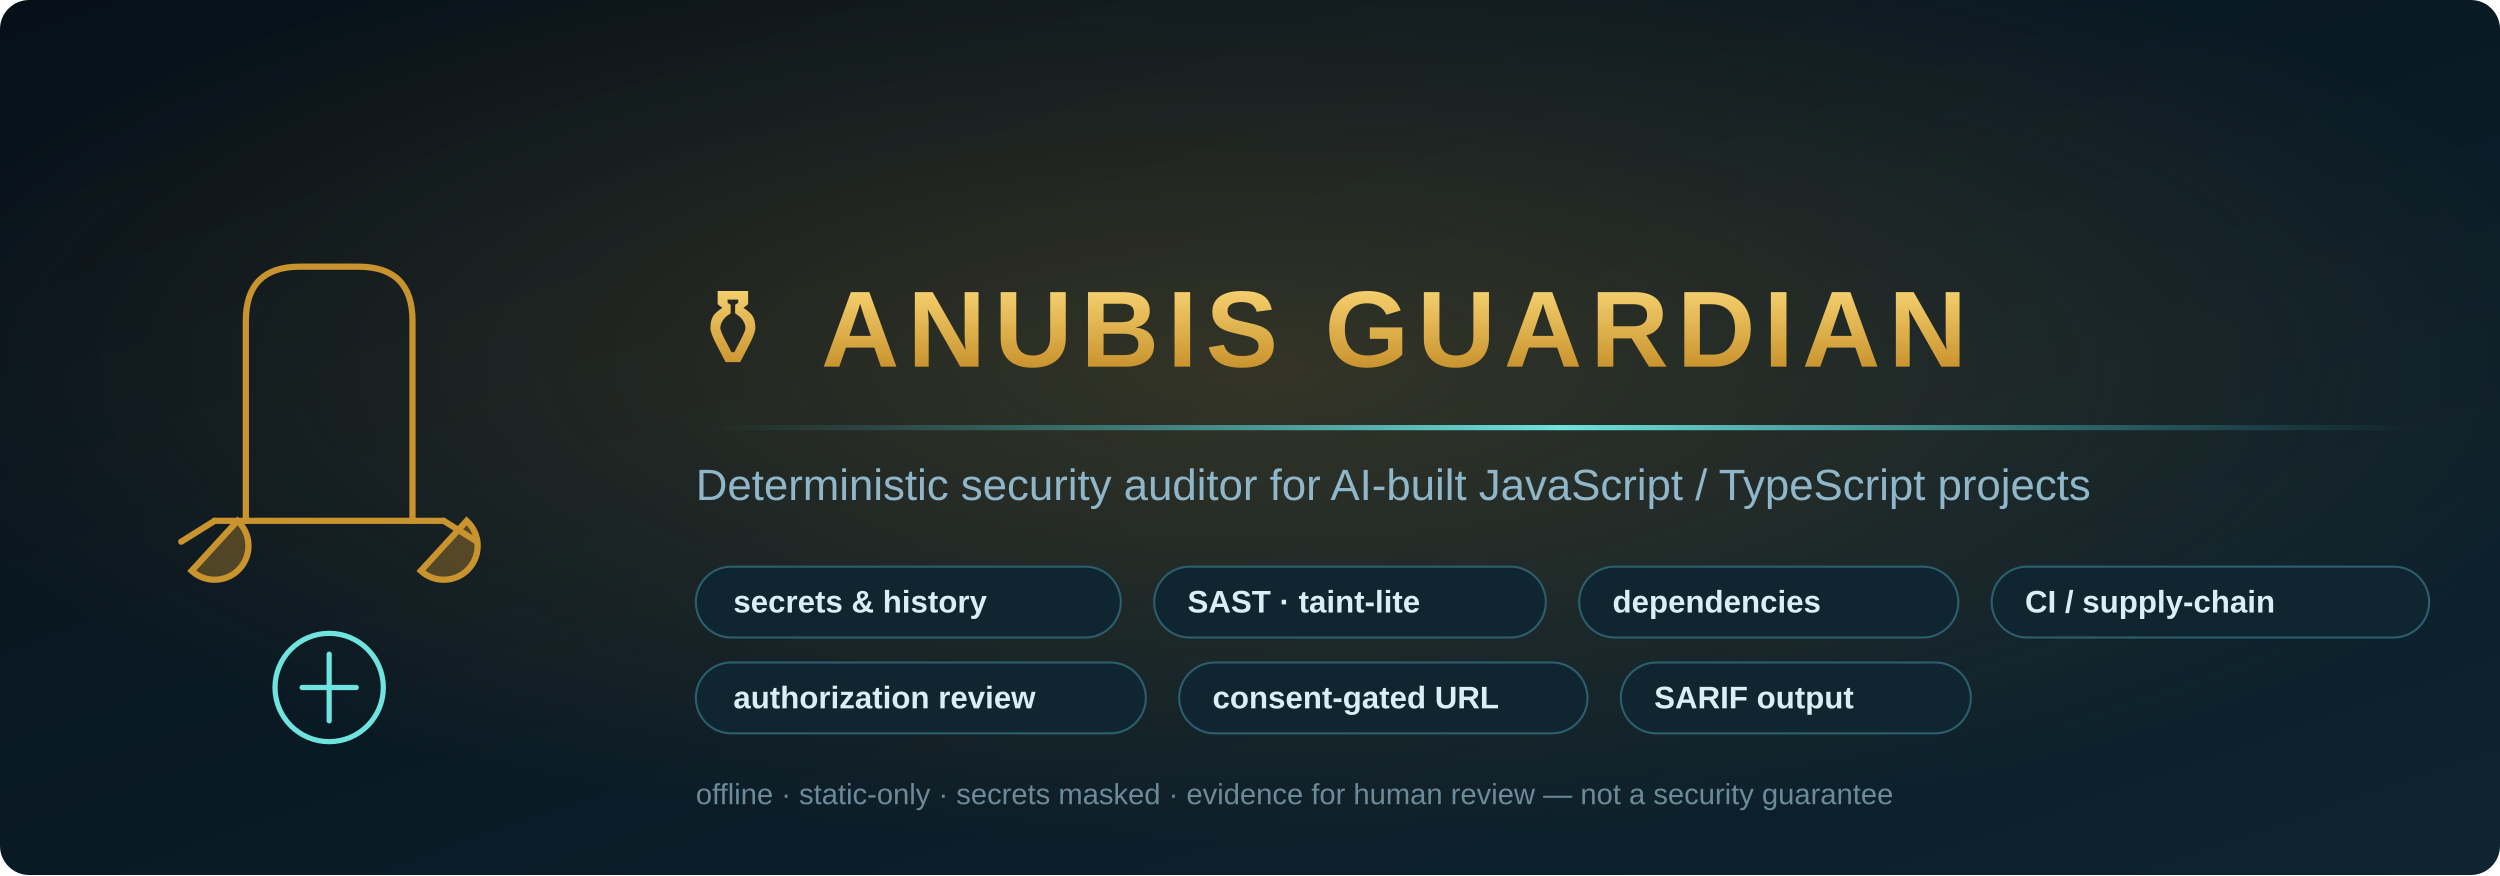
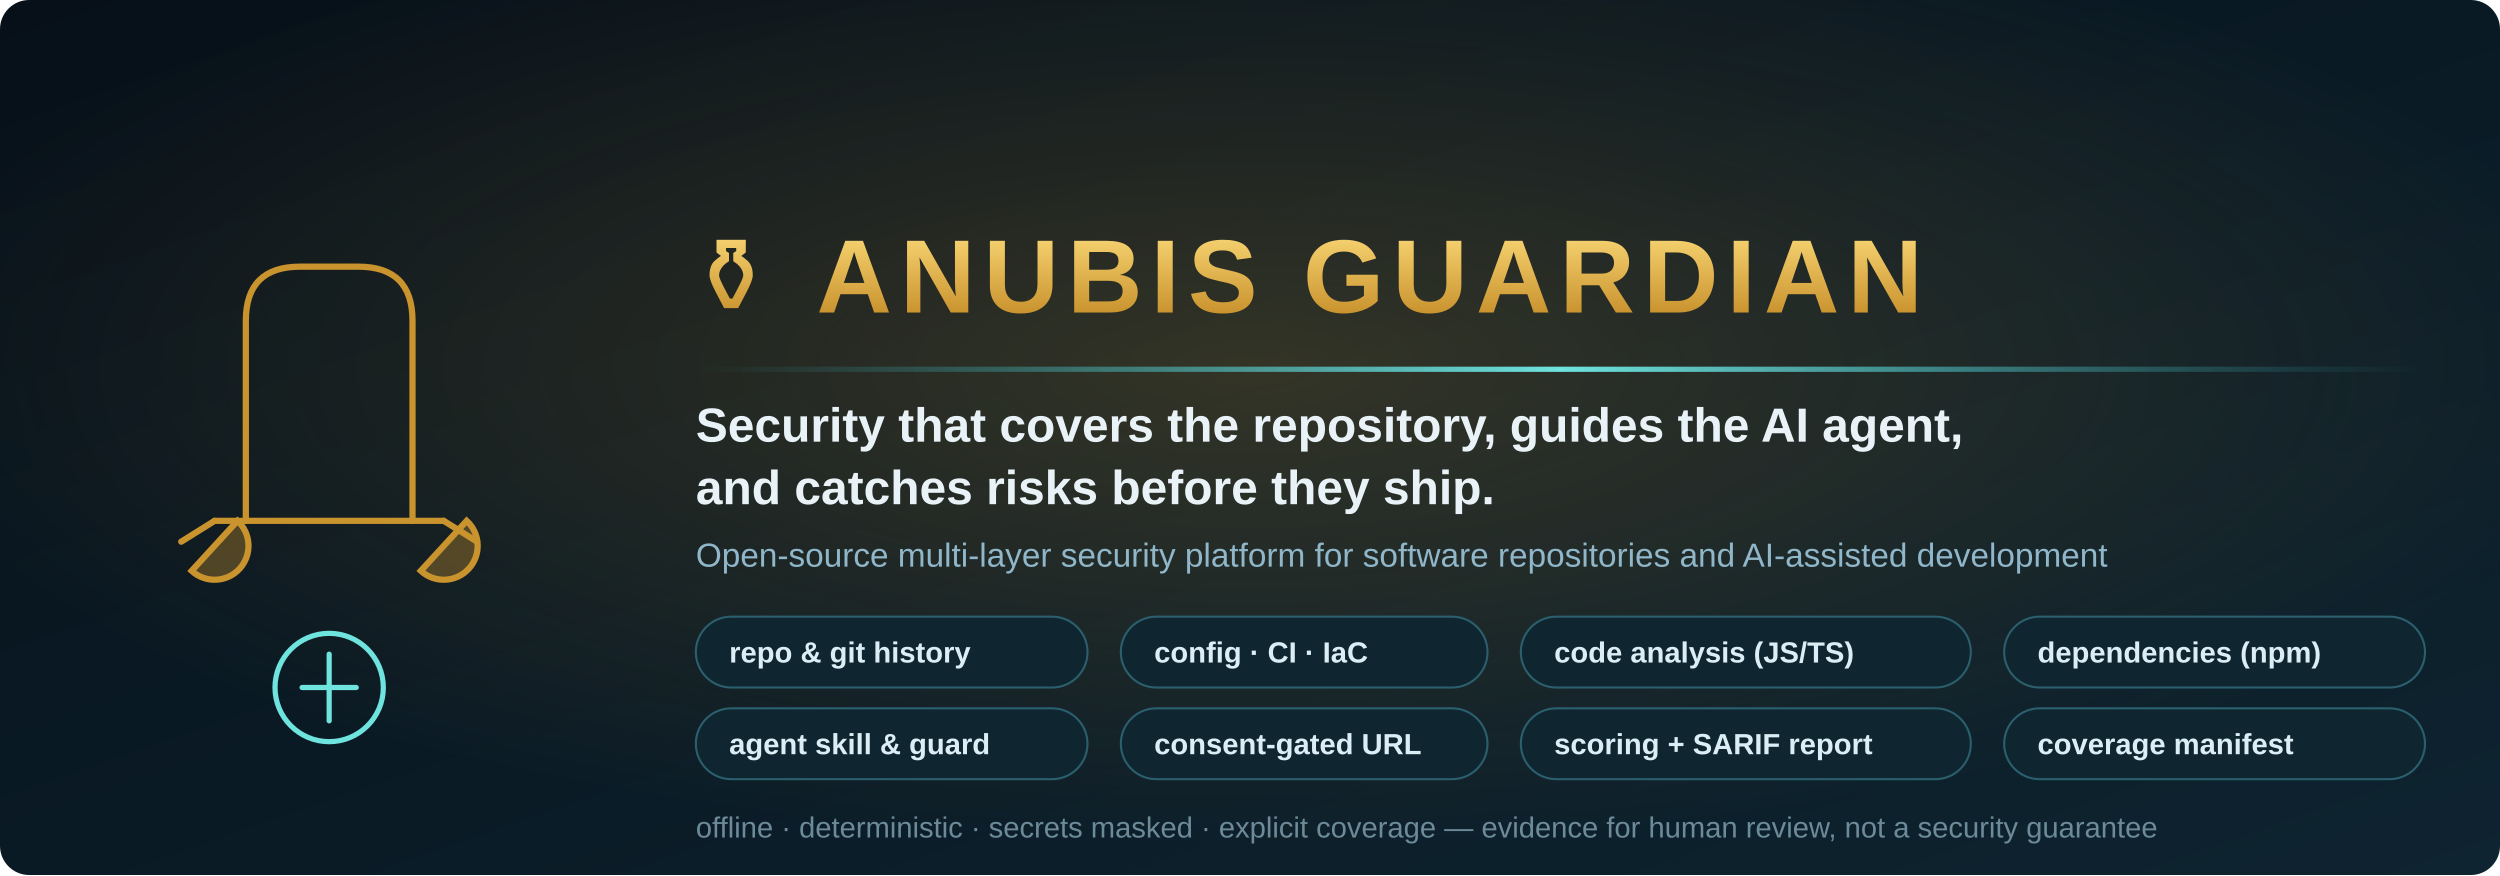
- <svg xmlns="http://www.w3.org/2000/svg" width="1200" height="420" viewBox="0 0 1200 420" font-family="Segoe UI, Arial, sans-serif" role="img" aria-label="Anubis Guardian — deterministic security auditor for AI-built projects">
+ <svg xmlns="http://www.w3.org/2000/svg" width="1200" height="420" viewBox="0 0 1200 420" font-family="Segoe UI, Arial, sans-serif" role="img" aria-label="Anubis Guardian — security that covers the repository, guides the AI agent, and catches risks before they ship">
  <defs>
    <linearGradient id="hbg" x1="0" y1="0" x2="1" y2="1">
      <stop offset="0" stop-color="#071018" />
      <stop offset="0.55" stop-color="#0a1b26" />
      <stop offset="1" stop-color="#0e2430" />
    </linearGradient>
    <linearGradient id="goldtxt" x1="0" y1="0" x2="0" y2="1">
      <stop offset="0" stop-color="#f4cf6d" />
      <stop offset="1" stop-color="#c9932e" />
    </linearGradient>
    <linearGradient id="cyanln" x1="0" y1="0" x2="1" y2="0">
      <stop offset="0" stop-color="#2fa8b5" stop-opacity="0" />
      <stop offset="0.5" stop-color="#6fe3de" />
      <stop offset="1" stop-color="#2fa8b5" stop-opacity="0" />
    </linearGradient>
    <radialGradient id="glow" cx="0.5" cy="0.42" r="0.55">
      <stop offset="0" stop-color="#c9932e" stop-opacity="0.22" />
      <stop offset="1" stop-color="#c9932e" stop-opacity="0" />
    </radialGradient>
  </defs>
  <rect width="1200" height="420" fill="url(#hbg)" rx="14" />
  <rect width="1200" height="420" fill="url(#glow)" rx="14" />
  <g stroke="#c9932e" stroke-width="3" fill="none" stroke-linecap="round">
    <path d="M 118 250 v -96 q 0 -26 26 -26 h 28 q 26 0 26 26 v 96" />
    <path d="M 103 250 h 110" />
    <path d="M 103 250 l -16 10 M 213 250 l 16 10" />
    <path d="M 92 274 a 14 14 0 0 0 22 -24 z" fill="#c9932e" fill-opacity="0.35" />
    <path d="M 202 274 a 14 14 0 0 0 22 -24 z" fill="#c9932e" fill-opacity="0.35" />
  </g>
  <circle cx="158" cy="330" r="26" fill="none" stroke="#6fe3de" stroke-width="2.5" />
  <path d="M 158 314 v 32 M 145 330 h 26" stroke="#6fe3de" stroke-width="2.5" fill="none" stroke-linecap="round" />
-   <text x="330" y="176" fill="url(#goldtxt)" font-size="52" font-weight="800" letter-spacing="4">⚱ ANUBIS GUARDIAN</text>
-   <rect x="334" y="204" width="830" height="2.5" fill="url(#cyanln)" />
-   <text x="334" y="240" fill="#8fb6c9" font-size="21">Deterministic security auditor for AI-built JavaScript / TypeScript projects</text>
-   <g fill="#dceef5" font-size="15" font-weight="600">
-     <g>
-       <rect x="334" y="272" width="204" height="34" rx="17" fill="#0f2530" stroke="#2b5f6e" />
-       <text x="352" y="294">secrets &amp; history</text>
-       <rect x="554" y="272" width="188" height="34" rx="17" fill="#0f2530" stroke="#2b5f6e" />
-       <text x="570" y="294">SAST · taint-lite</text>
-       <rect x="758" y="272" width="182" height="34" rx="17" fill="#0f2530" stroke="#2b5f6e" />
-       <text x="774" y="294">dependencies</text>
-       <rect x="956" y="272" width="210" height="34" rx="17" fill="#0f2530" stroke="#2b5f6e" />
-       <text x="972" y="294">CI / supply-chain</text>
-       <rect x="334" y="318" width="216" height="34" rx="17" fill="#0f2530" stroke="#2b5f6e" />
-       <text x="352" y="340">authorization review</text>
-       <rect x="566" y="318" width="196" height="34" rx="17" fill="#0f2530" stroke="#2b5f6e" />
-       <text x="582" y="340">consent-gated URL</text>
-       <rect x="778" y="318" width="168" height="34" rx="17" fill="#0f2530" stroke="#2b5f6e" />
-       <text x="794" y="340">SARIF output</text>
-     </g>
+   <text x="330" y="150" fill="url(#goldtxt)" font-size="50" font-weight="800" letter-spacing="4">⚱ ANUBIS GUARDIAN</text>
+   <rect x="334" y="176" width="830" height="2.5" fill="url(#cyanln)" />
+   <text x="334" y="212" fill="#e8f2f7" font-size="23" font-weight="600">Security that covers the repository, guides the AI agent,</text>
+   <text x="334" y="242" fill="#e8f2f7" font-size="23" font-weight="600">and catches risks before they ship.</text>
+   <text x="334" y="272" fill="#8fb6c9" font-size="16">Open-source multi-layer security platform for software repositories and AI-assisted development</text>
+   <g fill="#dceef5" font-size="14" font-weight="600">
+     <rect x="334" y="296" width="188" height="34" rx="17" fill="#0f2530" stroke="#2b5f6e" />
+     <text x="350" y="318">repo &amp; git history</text>
+     <rect x="538" y="296" width="176" height="34" rx="17" fill="#0f2530" stroke="#2b5f6e" />
+     <text x="554" y="318">config · CI · IaC</text>
+     <rect x="730" y="296" width="216" height="34" rx="17" fill="#0f2530" stroke="#2b5f6e" />
+     <text x="746" y="318">code analysis (JS/TS)</text>
+     <rect x="962" y="296" width="202" height="34" rx="17" fill="#0f2530" stroke="#2b5f6e" />
+     <text x="978" y="318">dependencies (npm)</text>
+     <rect x="334" y="340" width="188" height="34" rx="17" fill="#0f2530" stroke="#2b5f6e" />
+     <text x="350" y="362">agent skill &amp; guard</text>
+     <rect x="538" y="340" width="176" height="34" rx="17" fill="#0f2530" stroke="#2b5f6e" />
+     <text x="554" y="362">consent-gated URL</text>
+     <rect x="730" y="340" width="216" height="34" rx="17" fill="#0f2530" stroke="#2b5f6e" />
+     <text x="746" y="362">scoring + SARIF report</text>
+     <rect x="962" y="340" width="202" height="34" rx="17" fill="#0f2530" stroke="#2b5f6e" />
+     <text x="978" y="362">coverage manifest</text>
  </g>
-   <text x="334" y="386" fill="#6d8a99" font-size="14">offline · static-only · secrets masked · evidence for human review — not a security guarantee</text>
+   <text x="334" y="402" fill="#6d8a99" font-size="14">offline · deterministic · secrets masked · explicit coverage — evidence for human review, not a security guarantee</text>
</svg>
